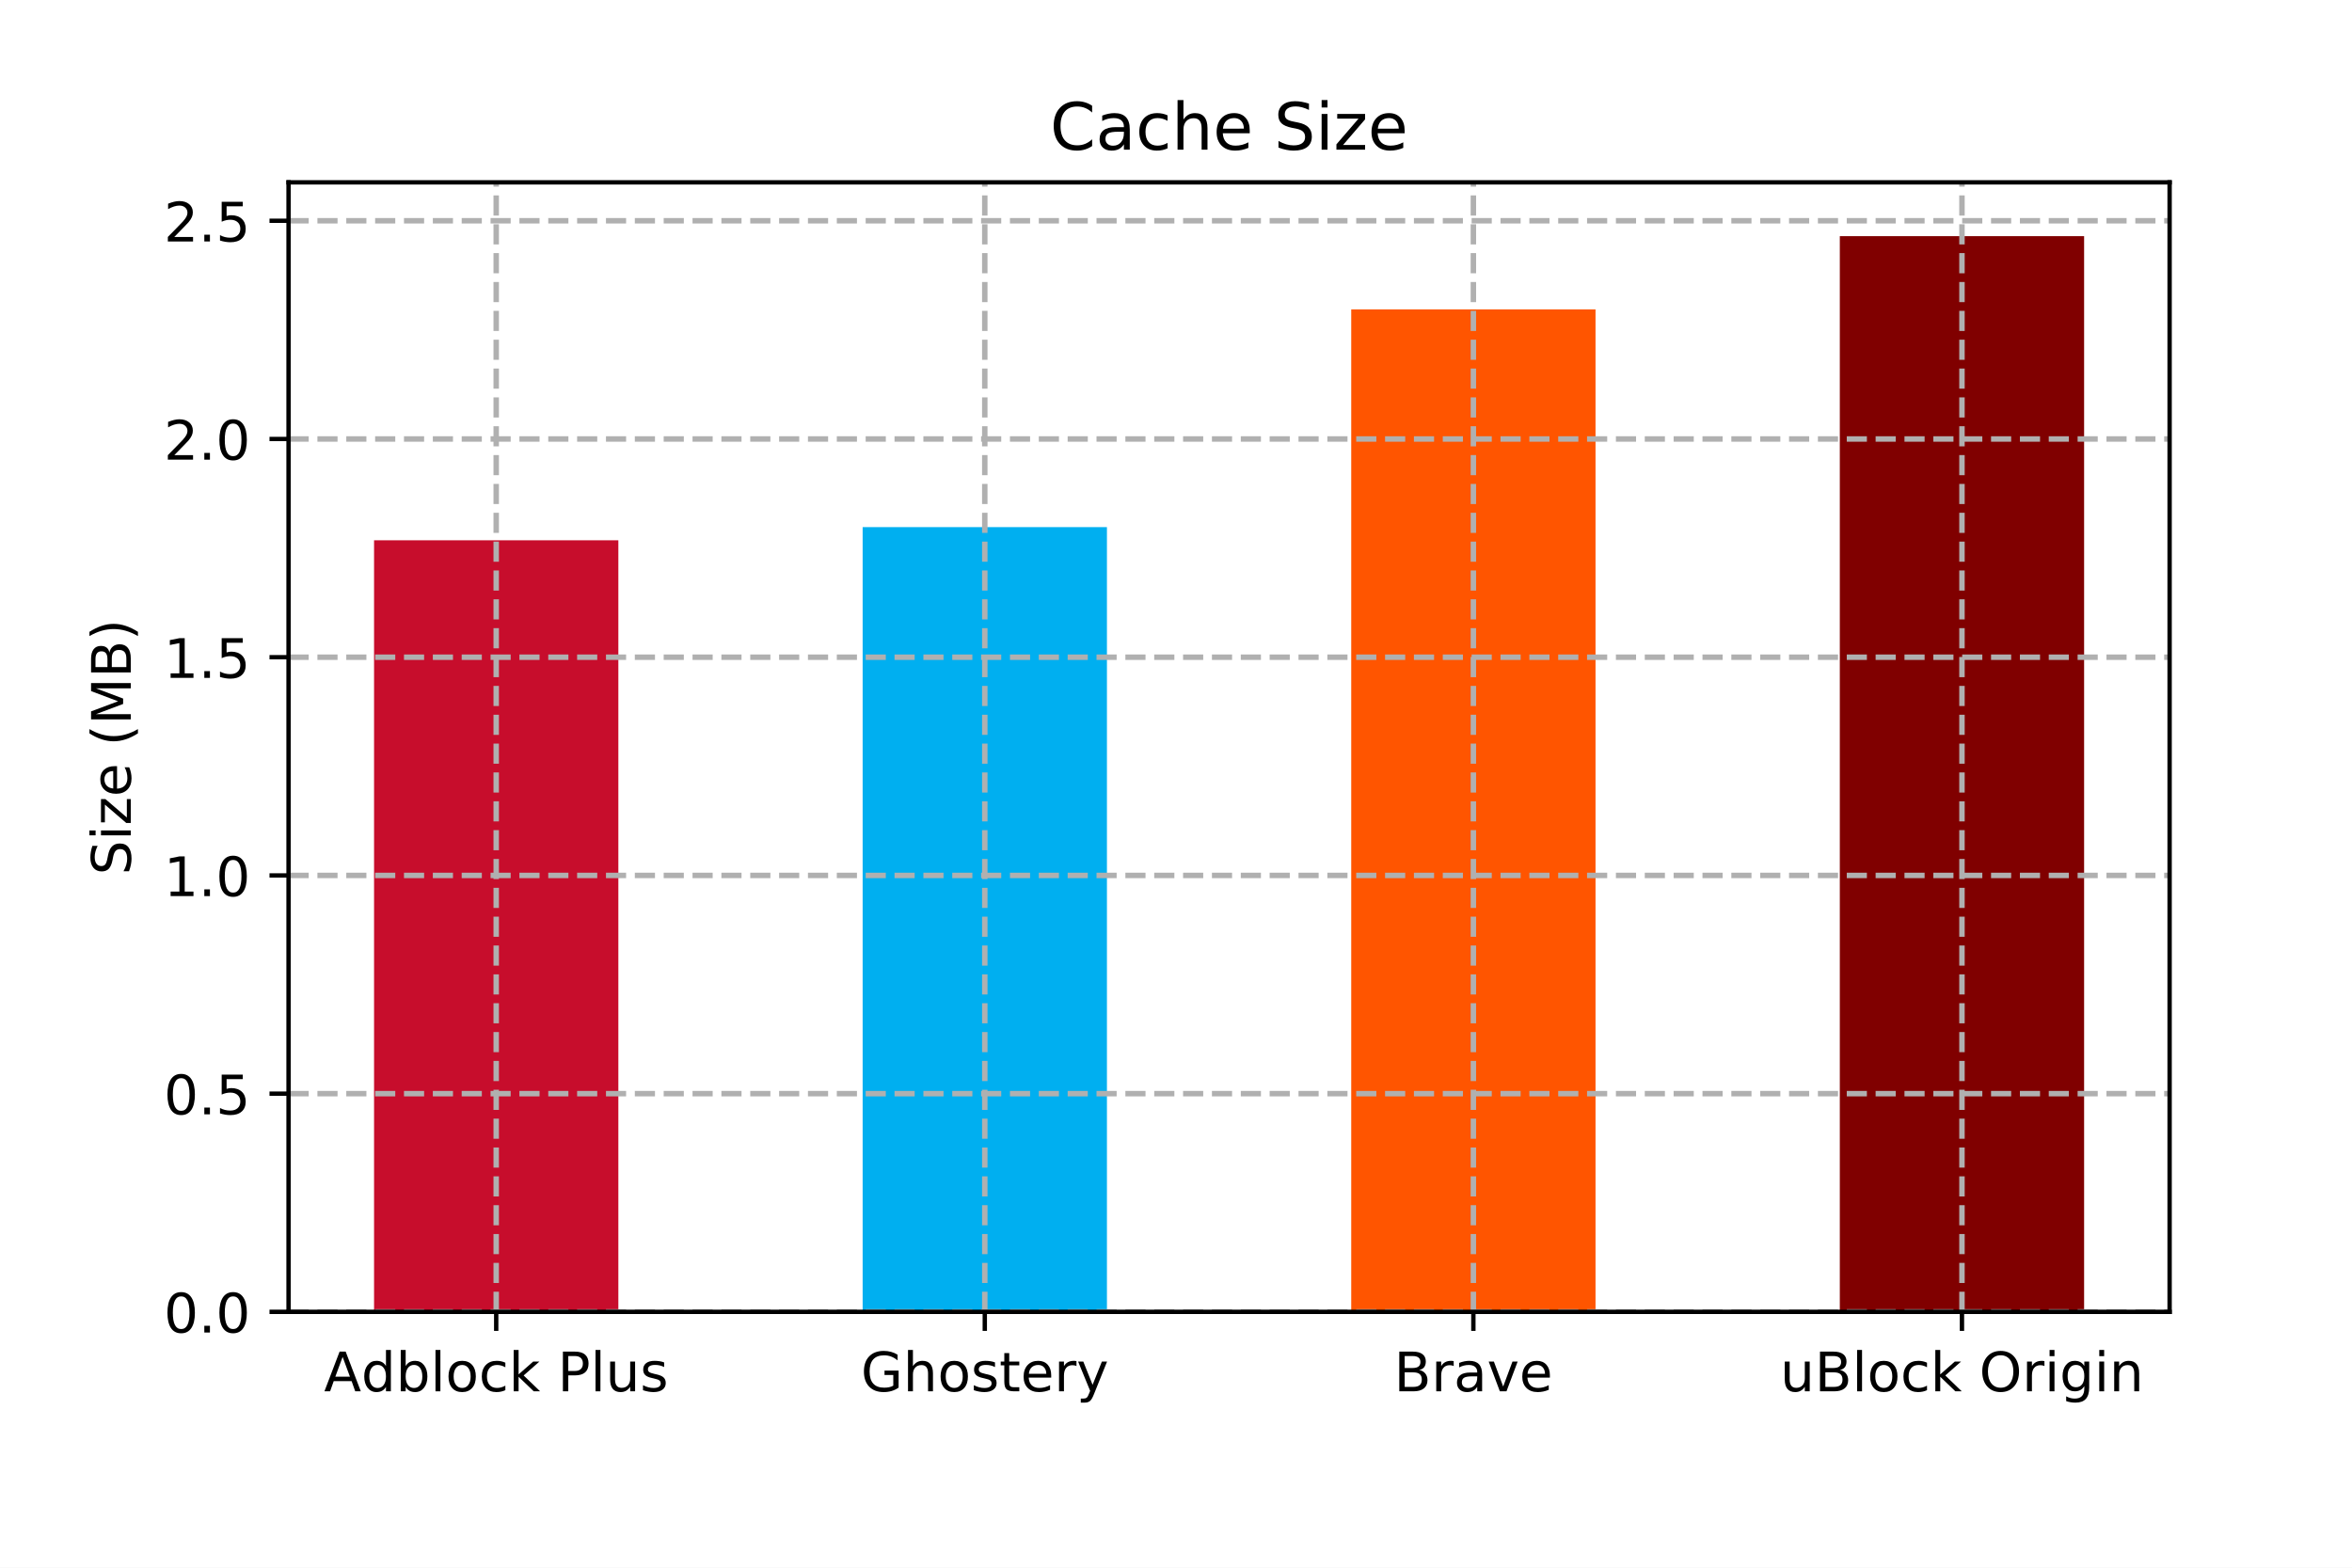
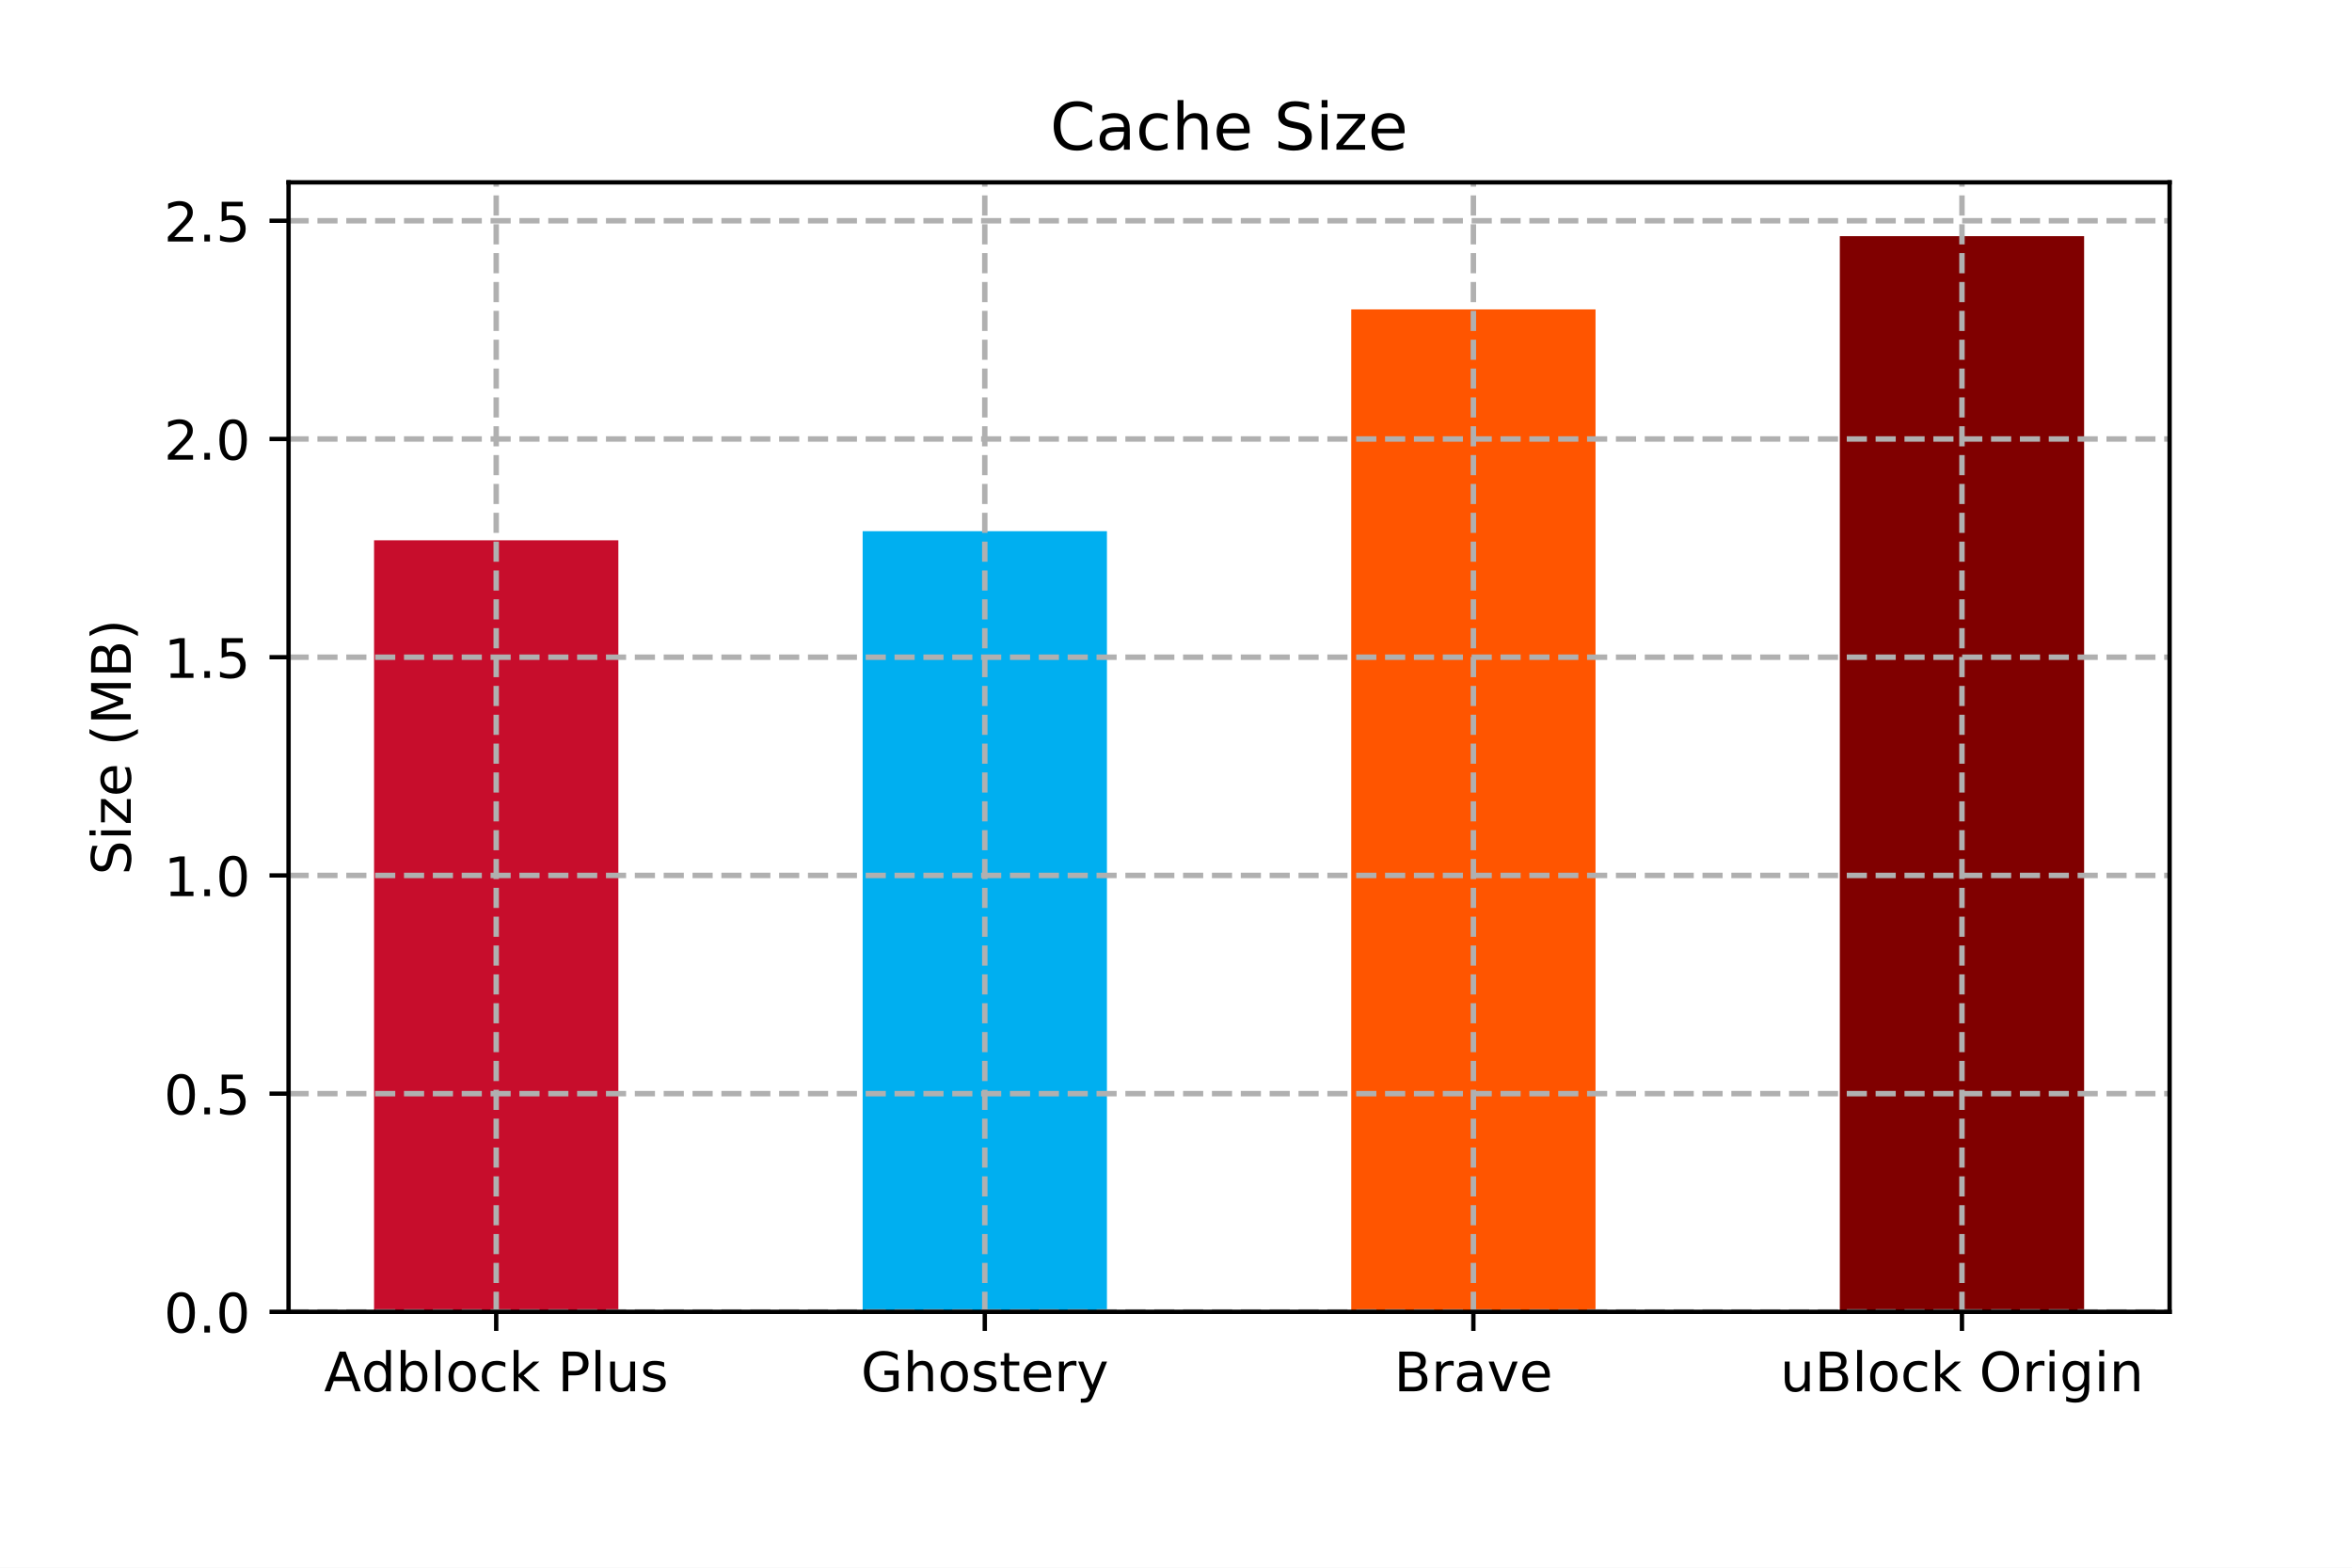
<svg xmlns="http://www.w3.org/2000/svg" xmlns:xlink="http://www.w3.org/1999/xlink" height="288pt" version="1.1" viewBox="0 0 432 288" width="432pt">
  <defs>
    <style type="text/css">
*{stroke-linecap:butt;stroke-linejoin:round;}
  </style>
  </defs>
  <g id="figure_1">
    <g id="patch_1">
      <path d="M 0 288  L 432 288  L 432 0  L 0 0  z " style="fill:#ffffff;" />
    </g>
    <g id="axes_1">
      <g id="patch_2">
        <path d="M 53 241  L 398.5 241  L 398.5 33.5  L 53 33.5  z " style="fill:#ffffff;" />
      </g>
      <g id="patch_3">
-         <path clip-path="url(#p1c04947d04)" d="M 68.705 241  L 113.575 241  L 113.575 99.257  L 68.705 99.257  z " style="fill:#c70d2c;" />
+         <path clip-path="url(#p8c4597c0d7)" d="M 68.705 241  L 113.575 241  L 113.575 99.257  L 68.705 99.257  z " style="fill:#c70d2c;" />
      </g>
      <g id="patch_4">
-         <path clip-path="url(#p1c04947d04)" d="M 158.445 241  L 203.315 241  L 203.315 96.842  L 158.445 96.842  z " style="fill:#00aff0;" />
+         <path clip-path="url(#p8c4597c0d7)" d="M 158.445 241  L 203.315 241  L 203.315 97.582  L 158.445 97.582  z " style="fill:#00aff0;" />
      </g>
      <g id="patch_5">
-         <path clip-path="url(#p1c04947d04)" d="M 248.185 241  L 293.055 241  L 293.055 56.842  L 248.185 56.842  z " style="fill:#ff5500;" />
+         <path clip-path="url(#p8c4597c0d7)" d="M 248.185 241  L 293.055 241  L 293.055 56.842  L 248.185 56.842  z " style="fill:#ff5500;" />
      </g>
      <g id="patch_6">
-         <path clip-path="url(#p1c04947d04)" d="M 337.925 241  L 382.795 241  L 382.795 43.381  L 337.925 43.381  z " style="fill:#800000;" />
+         <path clip-path="url(#p8c4597c0d7)" d="M 337.925 241  L 382.795 241  L 382.795 43.381  L 337.925 43.381  z " style="fill:#800000;" />
      </g>
      <g id="matplotlib.axis_1">
        <g id="xtick_1">
          <g id="line2d_1">
-             <path clip-path="url(#p1c04947d04)" d="M 91.14 241  L 91.14 33.5  " style="fill:none;stroke:#b0b0b0;stroke-dasharray:3.7,1.6;stroke-dashoffset:0;" />
+             <path clip-path="url(#p8c4597c0d7)" d="M 91.14 241  L 91.14 33.5  " style="fill:none;stroke:#b0b0b0;stroke-dasharray:3.7,1.6;stroke-dashoffset:0;" />
          </g>
          <g id="line2d_2">
            <defs>
-               <path d="M 0 0  L 0 3.5  " id="mb776d02470" style="stroke:#000000;stroke-width:0.8;" />
-             </defs>
-             <g>
-               <use style="stroke:#000000;stroke-width:0.8;" x="91.14" xlink:href="#mb776d02470" y="241" />
+               <path d="M 0 0  L 0 3.5  " id="m15da4425c6" style="stroke:#000000;stroke-width:0.8;" />
+             </defs>
+             <g>
+               <use style="stroke:#000000;stroke-width:0.8;" x="91.14" xlink:href="#m15da4425c6" y="241" />
            </g>
          </g>
          <g id="text_1">
            <defs>
              <path d="M 34.188 63.188  L 20.797 26.906  L 47.609 26.906  z M 28.609 72.906  L 39.797 72.906  L 67.578 0  L 57.328 0  L 50.688 18.703  L 17.828 18.703  L 11.188 0  L 0.781 0  z " id="DejaVuSans-65" />
              <path d="M 45.406 46.391  L 45.406 75.984  L 54.391 75.984  L 54.391 0  L 45.406 0  L 45.406 8.203  Q 42.578 3.328 38.25 0.953  Q 33.938 -1.422 27.875 -1.422  Q 17.969 -1.422 11.734 6.484  Q 5.516 14.406 5.516 27.297  Q 5.516 40.188 11.734 48.094  Q 17.969 56 27.875 56  Q 33.938 56 38.25 53.625  Q 42.578 51.266 45.406 46.391  z M 14.797 27.297  Q 14.797 17.391 18.875 11.75  Q 22.953 6.109 30.078 6.109  Q 37.203 6.109 41.297 11.75  Q 45.406 17.391 45.406 27.297  Q 45.406 37.203 41.297 42.844  Q 37.203 48.484 30.078 48.484  Q 22.953 48.484 18.875 42.844  Q 14.797 37.203 14.797 27.297  z " id="DejaVuSans-100" />
              <path d="M 48.688 27.297  Q 48.688 37.203 44.609 42.844  Q 40.531 48.484 33.406 48.484  Q 26.266 48.484 22.188 42.844  Q 18.109 37.203 18.109 27.297  Q 18.109 17.391 22.188 11.75  Q 26.266 6.109 33.406 6.109  Q 40.531 6.109 44.609 11.75  Q 48.688 17.391 48.688 27.297  z M 18.109 46.391  Q 20.953 51.266 25.266 53.625  Q 29.594 56 35.594 56  Q 45.562 56 51.781 48.094  Q 58.016 40.188 58.016 27.297  Q 58.016 14.406 51.781 6.484  Q 45.562 -1.422 35.594 -1.422  Q 29.594 -1.422 25.266 0.953  Q 20.953 3.328 18.109 8.203  L 18.109 0  L 9.078 0  L 9.078 75.984  L 18.109 75.984  z " id="DejaVuSans-98" />
              <path d="M 9.422 75.984  L 18.406 75.984  L 18.406 0  L 9.422 0  z " id="DejaVuSans-108" />
              <path d="M 30.609 48.391  Q 23.391 48.391 19.188 42.75  Q 14.984 37.109 14.984 27.297  Q 14.984 17.484 19.156 11.844  Q 23.344 6.203 30.609 6.203  Q 37.797 6.203 41.984 11.859  Q 46.188 17.531 46.188 27.297  Q 46.188 37.016 41.984 42.703  Q 37.797 48.391 30.609 48.391  z M 30.609 56  Q 42.328 56 49.016 48.375  Q 55.719 40.766 55.719 27.297  Q 55.719 13.875 49.016 6.219  Q 42.328 -1.422 30.609 -1.422  Q 18.844 -1.422 12.172 6.219  Q 5.516 13.875 5.516 27.297  Q 5.516 40.766 12.172 48.375  Q 18.844 56 30.609 56  z " id="DejaVuSans-111" />
              <path d="M 48.781 52.594  L 48.781 44.188  Q 44.969 46.297 41.141 47.344  Q 37.312 48.391 33.406 48.391  Q 24.656 48.391 19.812 42.844  Q 14.984 37.312 14.984 27.297  Q 14.984 17.281 19.812 11.734  Q 24.656 6.203 33.406 6.203  Q 37.312 6.203 41.141 7.25  Q 44.969 8.297 48.781 10.406  L 48.781 2.094  Q 45.016 0.344 40.984 -0.531  Q 36.969 -1.422 32.422 -1.422  Q 20.062 -1.422 12.781 6.344  Q 5.516 14.109 5.516 27.297  Q 5.516 40.672 12.859 48.328  Q 20.219 56 33.016 56  Q 37.156 56 41.109 55.141  Q 45.062 54.297 48.781 52.594  z " id="DejaVuSans-99" />
              <path d="M 9.078 75.984  L 18.109 75.984  L 18.109 31.109  L 44.922 54.688  L 56.391 54.688  L 27.391 29.109  L 57.625 0  L 45.906 0  L 18.109 26.703  L 18.109 0  L 9.078 0  z " id="DejaVuSans-107" />
              <path id="DejaVuSans-32" />
              <path d="M 19.672 64.797  L 19.672 37.406  L 32.078 37.406  Q 38.969 37.406 42.719 40.969  Q 46.484 44.531 46.484 51.125  Q 46.484 57.672 42.719 61.234  Q 38.969 64.797 32.078 64.797  z M 9.812 72.906  L 32.078 72.906  Q 44.344 72.906 50.609 67.359  Q 56.891 61.812 56.891 51.125  Q 56.891 40.328 50.609 34.812  Q 44.344 29.297 32.078 29.297  L 19.672 29.297  L 19.672 0  L 9.812 0  z " id="DejaVuSans-80" />
              <path d="M 8.5 21.578  L 8.5 54.688  L 17.484 54.688  L 17.484 21.922  Q 17.484 14.156 20.5 10.266  Q 23.531 6.391 29.594 6.391  Q 36.859 6.391 41.078 11.031  Q 45.312 15.672 45.312 23.688  L 45.312 54.688  L 54.297 54.688  L 54.297 0  L 45.312 0  L 45.312 8.406  Q 42.047 3.422 37.719 1  Q 33.406 -1.422 27.688 -1.422  Q 18.266 -1.422 13.375 4.438  Q 8.5 10.297 8.5 21.578  z M 31.109 56  z " id="DejaVuSans-117" />
              <path d="M 44.281 53.078  L 44.281 44.578  Q 40.484 46.531 36.375 47.5  Q 32.281 48.484 27.875 48.484  Q 21.188 48.484 17.844 46.438  Q 14.5 44.391 14.5 40.281  Q 14.5 37.156 16.891 35.375  Q 19.281 33.594 26.516 31.984  L 29.594 31.297  Q 39.156 29.25 43.188 25.516  Q 47.219 21.781 47.219 15.094  Q 47.219 7.469 41.188 3.016  Q 35.156 -1.422 24.609 -1.422  Q 20.219 -1.422 15.453 -0.562  Q 10.688 0.297 5.422 2  L 5.422 11.281  Q 10.406 8.688 15.234 7.391  Q 20.062 6.109 24.812 6.109  Q 31.156 6.109 34.562 8.281  Q 37.984 10.453 37.984 14.406  Q 37.984 18.062 35.516 20.016  Q 33.062 21.969 24.703 23.781  L 21.578 24.516  Q 13.234 26.266 9.516 29.906  Q 5.812 33.547 5.812 39.891  Q 5.812 47.609 11.281 51.797  Q 16.75 56 26.812 56  Q 31.781 56 36.172 55.266  Q 40.578 54.547 44.281 53.078  z " id="DejaVuSans-115" />
            </defs>
            <g transform="translate(59.51227 255.5984)scale(0.1 -0.1)">
              <use xlink:href="#DejaVuSans-65" />
              <use x="68.393" xlink:href="#DejaVuSans-100" />
              <use x="131.869" xlink:href="#DejaVuSans-98" />
              <use x="195.346" xlink:href="#DejaVuSans-108" />
              <use x="223.129" xlink:href="#DejaVuSans-111" />
              <use x="284.311" xlink:href="#DejaVuSans-99" />
              <use x="339.291" xlink:href="#DejaVuSans-107" />
              <use x="397.201" xlink:href="#DejaVuSans-32" />
              <use x="428.988" xlink:href="#DejaVuSans-80" />
              <use x="489.291" xlink:href="#DejaVuSans-108" />
              <use x="517.074" xlink:href="#DejaVuSans-117" />
              <use x="580.453" xlink:href="#DejaVuSans-115" />
            </g>
          </g>
        </g>
        <g id="xtick_2">
          <g id="line2d_3">
-             <path clip-path="url(#p1c04947d04)" d="M 180.88 241  L 180.88 33.5  " style="fill:none;stroke:#b0b0b0;stroke-dasharray:3.7,1.6;stroke-dashoffset:0;" />
+             <path clip-path="url(#p8c4597c0d7)" d="M 180.88 241  L 180.88 33.5  " style="fill:none;stroke:#b0b0b0;stroke-dasharray:3.7,1.6;stroke-dashoffset:0;" />
          </g>
          <g id="line2d_4">
            <g>
-               <use style="stroke:#000000;stroke-width:0.8;" x="180.88" xlink:href="#mb776d02470" y="241" />
+               <use style="stroke:#000000;stroke-width:0.8;" x="180.88" xlink:href="#m15da4425c6" y="241" />
            </g>
          </g>
          <g id="text_2">
            <defs>
              <path d="M 59.516 10.406  L 59.516 29.984  L 43.406 29.984  L 43.406 38.094  L 69.281 38.094  L 69.281 6.781  Q 63.578 2.734 56.688 0.656  Q 49.812 -1.422 42 -1.422  Q 24.906 -1.422 15.25 8.562  Q 5.609 18.562 5.609 36.375  Q 5.609 54.25 15.25 64.234  Q 24.906 74.219 42 74.219  Q 49.125 74.219 55.547 72.453  Q 61.969 70.703 67.391 67.281  L 67.391 56.781  Q 61.922 61.422 55.766 63.766  Q 49.609 66.109 42.828 66.109  Q 29.438 66.109 22.719 58.641  Q 16.016 51.172 16.016 36.375  Q 16.016 21.625 22.719 14.156  Q 29.438 6.688 42.828 6.688  Q 48.047 6.688 52.141 7.594  Q 56.25 8.5 59.516 10.406  z " id="DejaVuSans-71" />
              <path d="M 54.891 33.016  L 54.891 0  L 45.906 0  L 45.906 32.719  Q 45.906 40.484 42.875 44.328  Q 39.844 48.188 33.797 48.188  Q 26.516 48.188 22.312 43.547  Q 18.109 38.922 18.109 30.906  L 18.109 0  L 9.078 0  L 9.078 75.984  L 18.109 75.984  L 18.109 46.188  Q 21.344 51.125 25.703 53.562  Q 30.078 56 35.797 56  Q 45.219 56 50.047 50.172  Q 54.891 44.344 54.891 33.016  z " id="DejaVuSans-104" />
              <path d="M 18.312 70.219  L 18.312 54.688  L 36.812 54.688  L 36.812 47.703  L 18.312 47.703  L 18.312 18.016  Q 18.312 11.328 20.141 9.422  Q 21.969 7.516 27.594 7.516  L 36.812 7.516  L 36.812 0  L 27.594 0  Q 17.188 0 13.234 3.875  Q 9.281 7.766 9.281 18.016  L 9.281 47.703  L 2.688 47.703  L 2.688 54.688  L 9.281 54.688  L 9.281 70.219  z " id="DejaVuSans-116" />
              <path d="M 56.203 29.594  L 56.203 25.203  L 14.891 25.203  Q 15.484 15.922 20.484 11.062  Q 25.484 6.203 34.422 6.203  Q 39.594 6.203 44.453 7.469  Q 49.312 8.734 54.109 11.281  L 54.109 2.781  Q 49.266 0.734 44.188 -0.344  Q 39.109 -1.422 33.891 -1.422  Q 20.797 -1.422 13.156 6.188  Q 5.516 13.812 5.516 26.812  Q 5.516 40.234 12.766 48.109  Q 20.016 56 32.328 56  Q 43.359 56 49.781 48.891  Q 56.203 41.797 56.203 29.594  z M 47.219 32.234  Q 47.125 39.594 43.094 43.984  Q 39.062 48.391 32.422 48.391  Q 24.906 48.391 20.391 44.141  Q 15.875 39.891 15.188 32.172  z " id="DejaVuSans-101" />
              <path d="M 41.109 46.297  Q 39.594 47.172 37.812 47.578  Q 36.031 48 33.891 48  Q 26.266 48 22.188 43.047  Q 18.109 38.094 18.109 28.812  L 18.109 0  L 9.078 0  L 9.078 54.688  L 18.109 54.688  L 18.109 46.188  Q 20.953 51.172 25.484 53.578  Q 30.031 56 36.531 56  Q 37.453 56 38.578 55.875  Q 39.703 55.766 41.062 55.516  z " id="DejaVuSans-114" />
              <path d="M 32.172 -5.078  Q 28.375 -14.844 24.75 -17.812  Q 21.141 -20.797 15.094 -20.797  L 7.906 -20.797  L 7.906 -13.281  L 13.188 -13.281  Q 16.891 -13.281 18.938 -11.516  Q 21 -9.766 23.484 -3.219  L 25.094 0.875  L 2.984 54.688  L 12.5 54.688  L 29.594 11.922  L 46.688 54.688  L 56.203 54.688  z " id="DejaVuSans-121" />
            </defs>
            <g transform="translate(158.1213 255.5984)scale(0.1 -0.1)">
              <use xlink:href="#DejaVuSans-71" />
              <use x="77.49" xlink:href="#DejaVuSans-104" />
              <use x="140.869" xlink:href="#DejaVuSans-111" />
              <use x="202.051" xlink:href="#DejaVuSans-115" />
              <use x="254.15" xlink:href="#DejaVuSans-116" />
              <use x="293.359" xlink:href="#DejaVuSans-101" />
              <use x="354.883" xlink:href="#DejaVuSans-114" />
              <use x="395.996" xlink:href="#DejaVuSans-121" />
            </g>
          </g>
        </g>
        <g id="xtick_3">
          <g id="line2d_5">
-             <path clip-path="url(#p1c04947d04)" d="M 270.62 241  L 270.62 33.5  " style="fill:none;stroke:#b0b0b0;stroke-dasharray:3.7,1.6;stroke-dashoffset:0;" />
+             <path clip-path="url(#p8c4597c0d7)" d="M 270.62 241  L 270.62 33.5  " style="fill:none;stroke:#b0b0b0;stroke-dasharray:3.7,1.6;stroke-dashoffset:0;" />
          </g>
          <g id="line2d_6">
            <g>
-               <use style="stroke:#000000;stroke-width:0.8;" x="270.62" xlink:href="#mb776d02470" y="241" />
+               <use style="stroke:#000000;stroke-width:0.8;" x="270.62" xlink:href="#m15da4425c6" y="241" />
            </g>
          </g>
          <g id="text_3">
            <defs>
              <path d="M 19.672 34.812  L 19.672 8.109  L 35.5 8.109  Q 43.453 8.109 47.281 11.406  Q 51.125 14.703 51.125 21.484  Q 51.125 28.328 47.281 31.562  Q 43.453 34.812 35.5 34.812  z M 19.672 64.797  L 19.672 42.828  L 34.281 42.828  Q 41.5 42.828 45.031 45.531  Q 48.578 48.25 48.578 53.812  Q 48.578 59.328 45.031 62.062  Q 41.5 64.797 34.281 64.797  z M 9.812 72.906  L 35.016 72.906  Q 46.297 72.906 52.391 68.219  Q 58.5 63.531 58.5 54.891  Q 58.5 48.188 55.375 44.234  Q 52.25 40.281 46.188 39.312  Q 53.469 37.75 57.5 32.781  Q 61.531 27.828 61.531 20.406  Q 61.531 10.641 54.891 5.312  Q 48.25 0 35.984 0  L 9.812 0  z " id="DejaVuSans-66" />
              <path d="M 34.281 27.484  Q 23.391 27.484 19.188 25  Q 14.984 22.516 14.984 16.5  Q 14.984 11.719 18.141 8.906  Q 21.297 6.109 26.703 6.109  Q 34.188 6.109 38.703 11.406  Q 43.219 16.703 43.219 25.484  L 43.219 27.484  z M 52.203 31.203  L 52.203 0  L 43.219 0  L 43.219 8.297  Q 40.141 3.328 35.547 0.953  Q 30.953 -1.422 24.312 -1.422  Q 15.922 -1.422 10.953 3.297  Q 6 8.016 6 15.922  Q 6 25.141 12.172 29.828  Q 18.359 34.516 30.609 34.516  L 43.219 34.516  L 43.219 35.406  Q 43.219 41.609 39.141 45  Q 35.062 48.391 27.688 48.391  Q 23 48.391 18.547 47.266  Q 14.109 46.141 10.016 43.891  L 10.016 52.203  Q 14.938 54.109 19.578 55.047  Q 24.219 56 28.609 56  Q 40.484 56 46.344 49.844  Q 52.203 43.703 52.203 31.203  z " id="DejaVuSans-97" />
              <path d="M 2.984 54.688  L 12.5 54.688  L 29.594 8.797  L 46.688 54.688  L 56.203 54.688  L 35.688 0  L 23.484 0  z " id="DejaVuSans-118" />
            </defs>
            <g transform="translate(256.0342 255.5984)scale(0.1 -0.1)">
              <use xlink:href="#DejaVuSans-66" />
              <use x="68.604" xlink:href="#DejaVuSans-114" />
              <use x="109.717" xlink:href="#DejaVuSans-97" />
              <use x="170.996" xlink:href="#DejaVuSans-118" />
              <use x="230.176" xlink:href="#DejaVuSans-101" />
            </g>
          </g>
        </g>
        <g id="xtick_4">
          <g id="line2d_7">
-             <path clip-path="url(#p1c04947d04)" d="M 360.36 241  L 360.36 33.5  " style="fill:none;stroke:#b0b0b0;stroke-dasharray:3.7,1.6;stroke-dashoffset:0;" />
+             <path clip-path="url(#p8c4597c0d7)" d="M 360.36 241  L 360.36 33.5  " style="fill:none;stroke:#b0b0b0;stroke-dasharray:3.7,1.6;stroke-dashoffset:0;" />
          </g>
          <g id="line2d_8">
            <g>
-               <use style="stroke:#000000;stroke-width:0.8;" x="360.36" xlink:href="#mb776d02470" y="241" />
+               <use style="stroke:#000000;stroke-width:0.8;" x="360.36" xlink:href="#m15da4425c6" y="241" />
            </g>
          </g>
          <g id="text_4">
            <defs>
              <path d="M 39.406 66.219  Q 28.656 66.219 22.328 58.203  Q 16.016 50.203 16.016 36.375  Q 16.016 22.609 22.328 14.594  Q 28.656 6.594 39.406 6.594  Q 50.141 6.594 56.422 14.594  Q 62.703 22.609 62.703 36.375  Q 62.703 50.203 56.422 58.203  Q 50.141 66.219 39.406 66.219  z M 39.406 74.219  Q 54.734 74.219 63.906 63.938  Q 73.094 53.656 73.094 36.375  Q 73.094 19.141 63.906 8.859  Q 54.734 -1.422 39.406 -1.422  Q 24.031 -1.422 14.812 8.828  Q 5.609 19.094 5.609 36.375  Q 5.609 53.656 14.812 63.938  Q 24.031 74.219 39.406 74.219  z " id="DejaVuSans-79" />
              <path d="M 9.422 54.688  L 18.406 54.688  L 18.406 0  L 9.422 0  z M 9.422 75.984  L 18.406 75.984  L 18.406 64.594  L 9.422 64.594  z " id="DejaVuSans-105" />
              <path d="M 45.406 27.984  Q 45.406 37.75 41.375 43.109  Q 37.359 48.484 30.078 48.484  Q 22.859 48.484 18.828 43.109  Q 14.797 37.75 14.797 27.984  Q 14.797 18.266 18.828 12.891  Q 22.859 7.516 30.078 7.516  Q 37.359 7.516 41.375 12.891  Q 45.406 18.266 45.406 27.984  z M 54.391 6.781  Q 54.391 -7.172 48.188 -13.984  Q 42 -20.797 29.203 -20.797  Q 24.469 -20.797 20.266 -20.094  Q 16.062 -19.391 12.109 -17.922  L 12.109 -9.188  Q 16.062 -11.328 19.922 -12.344  Q 23.781 -13.375 27.781 -13.375  Q 36.625 -13.375 41.016 -8.766  Q 45.406 -4.156 45.406 5.172  L 45.406 9.625  Q 42.625 4.781 38.281 2.391  Q 33.938 0 27.875 0  Q 17.828 0 11.672 7.656  Q 5.516 15.328 5.516 27.984  Q 5.516 40.672 11.672 48.328  Q 17.828 56 27.875 56  Q 33.938 56 38.281 53.609  Q 42.625 51.219 45.406 46.391  L 45.406 54.688  L 54.391 54.688  z " id="DejaVuSans-103" />
              <path d="M 54.891 33.016  L 54.891 0  L 45.906 0  L 45.906 32.719  Q 45.906 40.484 42.875 44.328  Q 39.844 48.188 33.797 48.188  Q 26.516 48.188 22.312 43.547  Q 18.109 38.922 18.109 30.906  L 18.109 0  L 9.078 0  L 9.078 54.688  L 18.109 54.688  L 18.109 46.188  Q 21.344 51.125 25.703 53.562  Q 30.078 56 35.797 56  Q 45.219 56 50.047 50.172  Q 54.891 44.344 54.891 33.016  z " id="DejaVuSans-110" />
            </defs>
            <g transform="translate(326.9666 255.5984)scale(0.1 -0.1)">
              <use xlink:href="#DejaVuSans-117" />
              <use x="63.379" xlink:href="#DejaVuSans-66" />
              <use x="131.982" xlink:href="#DejaVuSans-108" />
              <use x="159.766" xlink:href="#DejaVuSans-111" />
              <use x="220.947" xlink:href="#DejaVuSans-99" />
              <use x="275.928" xlink:href="#DejaVuSans-107" />
              <use x="333.838" xlink:href="#DejaVuSans-32" />
              <use x="365.625" xlink:href="#DejaVuSans-79" />
              <use x="444.336" xlink:href="#DejaVuSans-114" />
              <use x="485.449" xlink:href="#DejaVuSans-105" />
              <use x="513.232" xlink:href="#DejaVuSans-103" />
              <use x="576.709" xlink:href="#DejaVuSans-105" />
              <use x="604.492" xlink:href="#DejaVuSans-110" />
            </g>
          </g>
        </g>
      </g>
      <g id="matplotlib.axis_2">
        <g id="ytick_1">
          <g id="line2d_9">
-             <path clip-path="url(#p1c04947d04)" d="M 53 241  L 398.5 241  " style="fill:none;stroke:#b0b0b0;stroke-dasharray:3.7,1.6;stroke-dashoffset:0;" />
+             <path clip-path="url(#p8c4597c0d7)" d="M 53 241  L 398.5 241  " style="fill:none;stroke:#b0b0b0;stroke-dasharray:3.7,1.6;stroke-dashoffset:0;" />
          </g>
          <g id="line2d_10">
            <defs>
-               <path d="M 0 0  L -3.5 0  " id="m94a393f2fa" style="stroke:#000000;stroke-width:0.8;" />
-             </defs>
-             <g>
-               <use style="stroke:#000000;stroke-width:0.8;" x="53" xlink:href="#m94a393f2fa" y="241" />
+               <path d="M 0 0  L -3.5 0  " id="mc40beac208" style="stroke:#000000;stroke-width:0.8;" />
+             </defs>
+             <g>
+               <use style="stroke:#000000;stroke-width:0.8;" x="53" xlink:href="#mc40beac208" y="241" />
            </g>
          </g>
          <g id="text_5">
            <defs>
              <path d="M 31.781 66.406  Q 24.172 66.406 20.328 58.906  Q 16.5 51.422 16.5 36.375  Q 16.5 21.391 20.328 13.891  Q 24.172 6.391 31.781 6.391  Q 39.453 6.391 43.281 13.891  Q 47.125 21.391 47.125 36.375  Q 47.125 51.422 43.281 58.906  Q 39.453 66.406 31.781 66.406  z M 31.781 74.219  Q 44.047 74.219 50.516 64.516  Q 56.984 54.828 56.984 36.375  Q 56.984 17.969 50.516 8.266  Q 44.047 -1.422 31.781 -1.422  Q 19.531 -1.422 13.062 8.266  Q 6.594 17.969 6.594 36.375  Q 6.594 54.828 13.062 64.516  Q 19.531 74.219 31.781 74.219  z " id="DejaVuSans-48" />
              <path d="M 10.688 12.406  L 21 12.406  L 21 0  L 10.688 0  z " id="DejaVuSans-46" />
            </defs>
            <g transform="translate(30.09688 244.7992)scale(0.1 -0.1)">
              <use xlink:href="#DejaVuSans-48" />
              <use x="63.623" xlink:href="#DejaVuSans-46" />
              <use x="95.41" xlink:href="#DejaVuSans-48" />
            </g>
          </g>
        </g>
        <g id="ytick_2">
          <g id="line2d_11">
-             <path clip-path="url(#p1c04947d04)" d="M 53 200.912  L 398.5 200.912  " style="fill:none;stroke:#b0b0b0;stroke-dasharray:3.7,1.6;stroke-dashoffset:0;" />
+             <path clip-path="url(#p8c4597c0d7)" d="M 53 200.912  L 398.5 200.912  " style="fill:none;stroke:#b0b0b0;stroke-dasharray:3.7,1.6;stroke-dashoffset:0;" />
          </g>
          <g id="line2d_12">
            <g>
-               <use style="stroke:#000000;stroke-width:0.8;" x="53" xlink:href="#m94a393f2fa" y="200.912" />
+               <use style="stroke:#000000;stroke-width:0.8;" x="53" xlink:href="#mc40beac208" y="200.912" />
            </g>
          </g>
          <g id="text_6">
            <defs>
              <path d="M 10.797 72.906  L 49.516 72.906  L 49.516 64.594  L 19.828 64.594  L 19.828 46.734  Q 21.969 47.469 24.109 47.828  Q 26.266 48.188 28.422 48.188  Q 40.625 48.188 47.75 41.5  Q 54.891 34.812 54.891 23.391  Q 54.891 11.625 47.562 5.094  Q 40.234 -1.422 26.906 -1.422  Q 22.312 -1.422 17.547 -0.641  Q 12.797 0.141 7.719 1.703  L 7.719 11.625  Q 12.109 9.234 16.797 8.062  Q 21.484 6.891 26.703 6.891  Q 35.156 6.891 40.078 11.328  Q 45.016 15.766 45.016 23.391  Q 45.016 31 40.078 35.438  Q 35.156 39.891 26.703 39.891  Q 22.75 39.891 18.812 39.016  Q 14.891 38.141 10.797 36.281  z " id="DejaVuSans-53" />
            </defs>
            <g transform="translate(30.09688 204.711)scale(0.1 -0.1)">
              <use xlink:href="#DejaVuSans-48" />
              <use x="63.623" xlink:href="#DejaVuSans-46" />
              <use x="95.41" xlink:href="#DejaVuSans-53" />
            </g>
          </g>
        </g>
        <g id="ytick_3">
          <g id="line2d_13">
-             <path clip-path="url(#p1c04947d04)" d="M 53 160.824  L 398.5 160.824  " style="fill:none;stroke:#b0b0b0;stroke-dasharray:3.7,1.6;stroke-dashoffset:0;" />
+             <path clip-path="url(#p8c4597c0d7)" d="M 53 160.824  L 398.5 160.824  " style="fill:none;stroke:#b0b0b0;stroke-dasharray:3.7,1.6;stroke-dashoffset:0;" />
          </g>
          <g id="line2d_14">
            <g>
-               <use style="stroke:#000000;stroke-width:0.8;" x="53" xlink:href="#m94a393f2fa" y="160.824" />
+               <use style="stroke:#000000;stroke-width:0.8;" x="53" xlink:href="#mc40beac208" y="160.824" />
            </g>
          </g>
          <g id="text_7">
            <defs>
              <path d="M 12.406 8.297  L 28.516 8.297  L 28.516 63.922  L 10.984 60.406  L 10.984 69.391  L 28.422 72.906  L 38.281 72.906  L 38.281 8.297  L 54.391 8.297  L 54.391 0  L 12.406 0  z " id="DejaVuSans-49" />
            </defs>
            <g transform="translate(30.09688 164.6229)scale(0.1 -0.1)">
              <use xlink:href="#DejaVuSans-49" />
              <use x="63.623" xlink:href="#DejaVuSans-46" />
              <use x="95.41" xlink:href="#DejaVuSans-48" />
            </g>
          </g>
        </g>
        <g id="ytick_4">
          <g id="line2d_15">
-             <path clip-path="url(#p1c04947d04)" d="M 53 120.735  L 398.5 120.735  " style="fill:none;stroke:#b0b0b0;stroke-dasharray:3.7,1.6;stroke-dashoffset:0;" />
+             <path clip-path="url(#p8c4597c0d7)" d="M 53 120.735  L 398.5 120.735  " style="fill:none;stroke:#b0b0b0;stroke-dasharray:3.7,1.6;stroke-dashoffset:0;" />
          </g>
          <g id="line2d_16">
            <g>
-               <use style="stroke:#000000;stroke-width:0.8;" x="53" xlink:href="#m94a393f2fa" y="120.735" />
+               <use style="stroke:#000000;stroke-width:0.8;" x="53" xlink:href="#mc40beac208" y="120.735" />
            </g>
          </g>
          <g id="text_8">
            <g transform="translate(30.09688 124.5347)scale(0.1 -0.1)">
              <use xlink:href="#DejaVuSans-49" />
              <use x="63.623" xlink:href="#DejaVuSans-46" />
              <use x="95.41" xlink:href="#DejaVuSans-53" />
            </g>
          </g>
        </g>
        <g id="ytick_5">
          <g id="line2d_17">
-             <path clip-path="url(#p1c04947d04)" d="M 53 80.647  L 398.5 80.647  " style="fill:none;stroke:#b0b0b0;stroke-dasharray:3.7,1.6;stroke-dashoffset:0;" />
+             <path clip-path="url(#p8c4597c0d7)" d="M 53 80.647  L 398.5 80.647  " style="fill:none;stroke:#b0b0b0;stroke-dasharray:3.7,1.6;stroke-dashoffset:0;" />
          </g>
          <g id="line2d_18">
            <g>
-               <use style="stroke:#000000;stroke-width:0.8;" x="53" xlink:href="#m94a393f2fa" y="80.647" />
+               <use style="stroke:#000000;stroke-width:0.8;" x="53" xlink:href="#mc40beac208" y="80.647" />
            </g>
          </g>
          <g id="text_9">
            <defs>
              <path d="M 19.188 8.297  L 53.609 8.297  L 53.609 0  L 7.328 0  L 7.328 8.297  Q 12.938 14.109 22.625 23.891  Q 32.328 33.688 34.812 36.531  Q 39.547 41.844 41.422 45.531  Q 43.312 49.219 43.312 52.781  Q 43.312 58.594 39.234 62.25  Q 35.156 65.922 28.609 65.922  Q 23.969 65.922 18.812 64.312  Q 13.672 62.703 7.812 59.422  L 7.812 69.391  Q 13.766 71.781 18.938 73  Q 24.125 74.219 28.422 74.219  Q 39.75 74.219 46.484 68.547  Q 53.219 62.891 53.219 53.422  Q 53.219 48.922 51.531 44.891  Q 49.859 40.875 45.406 35.406  Q 44.188 33.984 37.641 27.219  Q 31.109 20.453 19.188 8.297  z " id="DejaVuSans-50" />
            </defs>
            <g transform="translate(30.09688 84.44654)scale(0.1 -0.1)">
              <use xlink:href="#DejaVuSans-50" />
              <use x="63.623" xlink:href="#DejaVuSans-46" />
              <use x="95.41" xlink:href="#DejaVuSans-48" />
            </g>
          </g>
        </g>
        <g id="ytick_6">
          <g id="line2d_19">
-             <path clip-path="url(#p1c04947d04)" d="M 53 40.559  L 398.5 40.559  " style="fill:none;stroke:#b0b0b0;stroke-dasharray:3.7,1.6;stroke-dashoffset:0;" />
+             <path clip-path="url(#p8c4597c0d7)" d="M 53 40.559  L 398.5 40.559  " style="fill:none;stroke:#b0b0b0;stroke-dasharray:3.7,1.6;stroke-dashoffset:0;" />
          </g>
          <g id="line2d_20">
            <g>
-               <use style="stroke:#000000;stroke-width:0.8;" x="53" xlink:href="#m94a393f2fa" y="40.559" />
+               <use style="stroke:#000000;stroke-width:0.8;" x="53" xlink:href="#mc40beac208" y="40.559" />
            </g>
          </g>
          <g id="text_10">
            <g transform="translate(30.09688 44.35836)scale(0.1 -0.1)">
              <use xlink:href="#DejaVuSans-50" />
              <use x="63.623" xlink:href="#DejaVuSans-46" />
              <use x="95.41" xlink:href="#DejaVuSans-53" />
            </g>
          </g>
        </g>
        <g id="text_11">
          <defs>
            <path d="M 53.516 70.516  L 53.516 60.891  Q 47.906 63.578 42.922 64.891  Q 37.938 66.219 33.297 66.219  Q 25.25 66.219 20.875 63.094  Q 16.5 59.969 16.5 54.203  Q 16.5 49.359 19.406 46.891  Q 22.312 44.438 30.422 42.922  L 36.375 41.703  Q 47.406 39.594 52.656 34.297  Q 57.906 29 57.906 20.125  Q 57.906 9.516 50.797 4.047  Q 43.703 -1.422 29.984 -1.422  Q 24.812 -1.422 18.969 -0.25  Q 13.141 0.922 6.891 3.219  L 6.891 13.375  Q 12.891 10.016 18.656 8.297  Q 24.422 6.594 29.984 6.594  Q 38.422 6.594 43.016 9.906  Q 47.609 13.234 47.609 19.391  Q 47.609 24.75 44.312 27.781  Q 41.016 30.812 33.5 32.328  L 27.484 33.5  Q 16.453 35.688 11.516 40.375  Q 6.594 45.062 6.594 53.422  Q 6.594 63.094 13.406 68.656  Q 20.219 74.219 32.172 74.219  Q 37.312 74.219 42.625 73.281  Q 47.953 72.359 53.516 70.516  z " id="DejaVuSans-83" />
            <path d="M 5.516 54.688  L 48.188 54.688  L 48.188 46.484  L 14.406 7.172  L 48.188 7.172  L 48.188 0  L 4.297 0  L 4.297 8.203  L 38.094 47.516  L 5.516 47.516  z " id="DejaVuSans-122" />
            <path d="M 31 75.875  Q 24.469 64.656 21.281 53.656  Q 18.109 42.672 18.109 31.391  Q 18.109 20.125 21.312 9.062  Q 24.516 -2 31 -13.188  L 23.188 -13.188  Q 15.875 -1.703 12.234 9.375  Q 8.594 20.453 8.594 31.391  Q 8.594 42.281 12.203 53.312  Q 15.828 64.359 23.188 75.875  z " id="DejaVuSans-40" />
            <path d="M 9.812 72.906  L 24.516 72.906  L 43.109 23.297  L 61.812 72.906  L 76.516 72.906  L 76.516 0  L 66.891 0  L 66.891 64.016  L 48.094 14.016  L 38.188 14.016  L 19.391 64.016  L 19.391 0  L 9.812 0  z " id="DejaVuSans-77" />
            <path d="M 8.016 75.875  L 15.828 75.875  Q 23.141 64.359 26.781 53.312  Q 30.422 42.281 30.422 31.391  Q 30.422 20.453 26.781 9.375  Q 23.141 -1.703 15.828 -13.188  L 8.016 -13.188  Q 14.5 -2 17.703 9.062  Q 20.906 20.125 20.906 31.391  Q 20.906 42.672 17.703 53.656  Q 14.5 64.656 8.016 75.875  z " id="DejaVuSans-41" />
          </defs>
          <g transform="translate(24.01719 160.7492)rotate(-90)scale(0.1 -0.1)">
            <use xlink:href="#DejaVuSans-83" />
            <use x="63.477" xlink:href="#DejaVuSans-105" />
            <use x="91.26" xlink:href="#DejaVuSans-122" />
            <use x="143.75" xlink:href="#DejaVuSans-101" />
            <use x="205.273" xlink:href="#DejaVuSans-32" />
            <use x="237.061" xlink:href="#DejaVuSans-40" />
            <use x="276.074" xlink:href="#DejaVuSans-77" />
            <use x="362.354" xlink:href="#DejaVuSans-66" />
            <use x="430.957" xlink:href="#DejaVuSans-41" />
          </g>
        </g>
      </g>
      <g id="patch_7">
        <path d="M 53 241  L 53 33.5  " style="fill:none;stroke:#000000;stroke-linecap:square;stroke-linejoin:miter;stroke-width:0.8;" />
      </g>
      <g id="patch_8">
        <path d="M 398.5 241  L 398.5 33.5  " style="fill:none;stroke:#000000;stroke-linecap:square;stroke-linejoin:miter;stroke-width:0.8;" />
      </g>
      <g id="patch_9">
        <path d="M 53 241  L 398.5 241  " style="fill:none;stroke:#000000;stroke-linecap:square;stroke-linejoin:miter;stroke-width:0.8;" />
      </g>
      <g id="patch_10">
        <path d="M 53 33.5  L 398.5 33.5  " style="fill:none;stroke:#000000;stroke-linecap:square;stroke-linejoin:miter;stroke-width:0.8;" />
      </g>
      <g id="text_12">
        <defs>
          <path d="M 64.406 67.281  L 64.406 56.891  Q 59.422 61.531 53.781 63.812  Q 48.141 66.109 41.797 66.109  Q 29.297 66.109 22.656 58.469  Q 16.016 50.828 16.016 36.375  Q 16.016 21.969 22.656 14.328  Q 29.297 6.688 41.797 6.688  Q 48.141 6.688 53.781 8.984  Q 59.422 11.281 64.406 15.922  L 64.406 5.609  Q 59.234 2.094 53.438 0.328  Q 47.656 -1.422 41.219 -1.422  Q 24.656 -1.422 15.125 8.703  Q 5.609 18.844 5.609 36.375  Q 5.609 53.953 15.125 64.078  Q 24.656 74.219 41.219 74.219  Q 47.75 74.219 53.531 72.484  Q 59.328 70.75 64.406 67.281  z " id="DejaVuSans-67" />
        </defs>
        <g transform="translate(192.8663 27.5)scale(0.12 -0.12)">
          <use xlink:href="#DejaVuSans-67" />
          <use x="69.824" xlink:href="#DejaVuSans-97" />
          <use x="131.104" xlink:href="#DejaVuSans-99" />
          <use x="186.084" xlink:href="#DejaVuSans-104" />
          <use x="249.463" xlink:href="#DejaVuSans-101" />
          <use x="310.986" xlink:href="#DejaVuSans-32" />
          <use x="342.773" xlink:href="#DejaVuSans-83" />
          <use x="406.25" xlink:href="#DejaVuSans-105" />
          <use x="434.033" xlink:href="#DejaVuSans-122" />
          <use x="486.523" xlink:href="#DejaVuSans-101" />
        </g>
      </g>
    </g>
  </g>
  <defs>
-     <clipPath id="p1c04947d04">
+     <clipPath id="p8c4597c0d7">
      <rect height="207.5" width="345.5" x="53" y="33.5" />
    </clipPath>
  </defs>
</svg>
